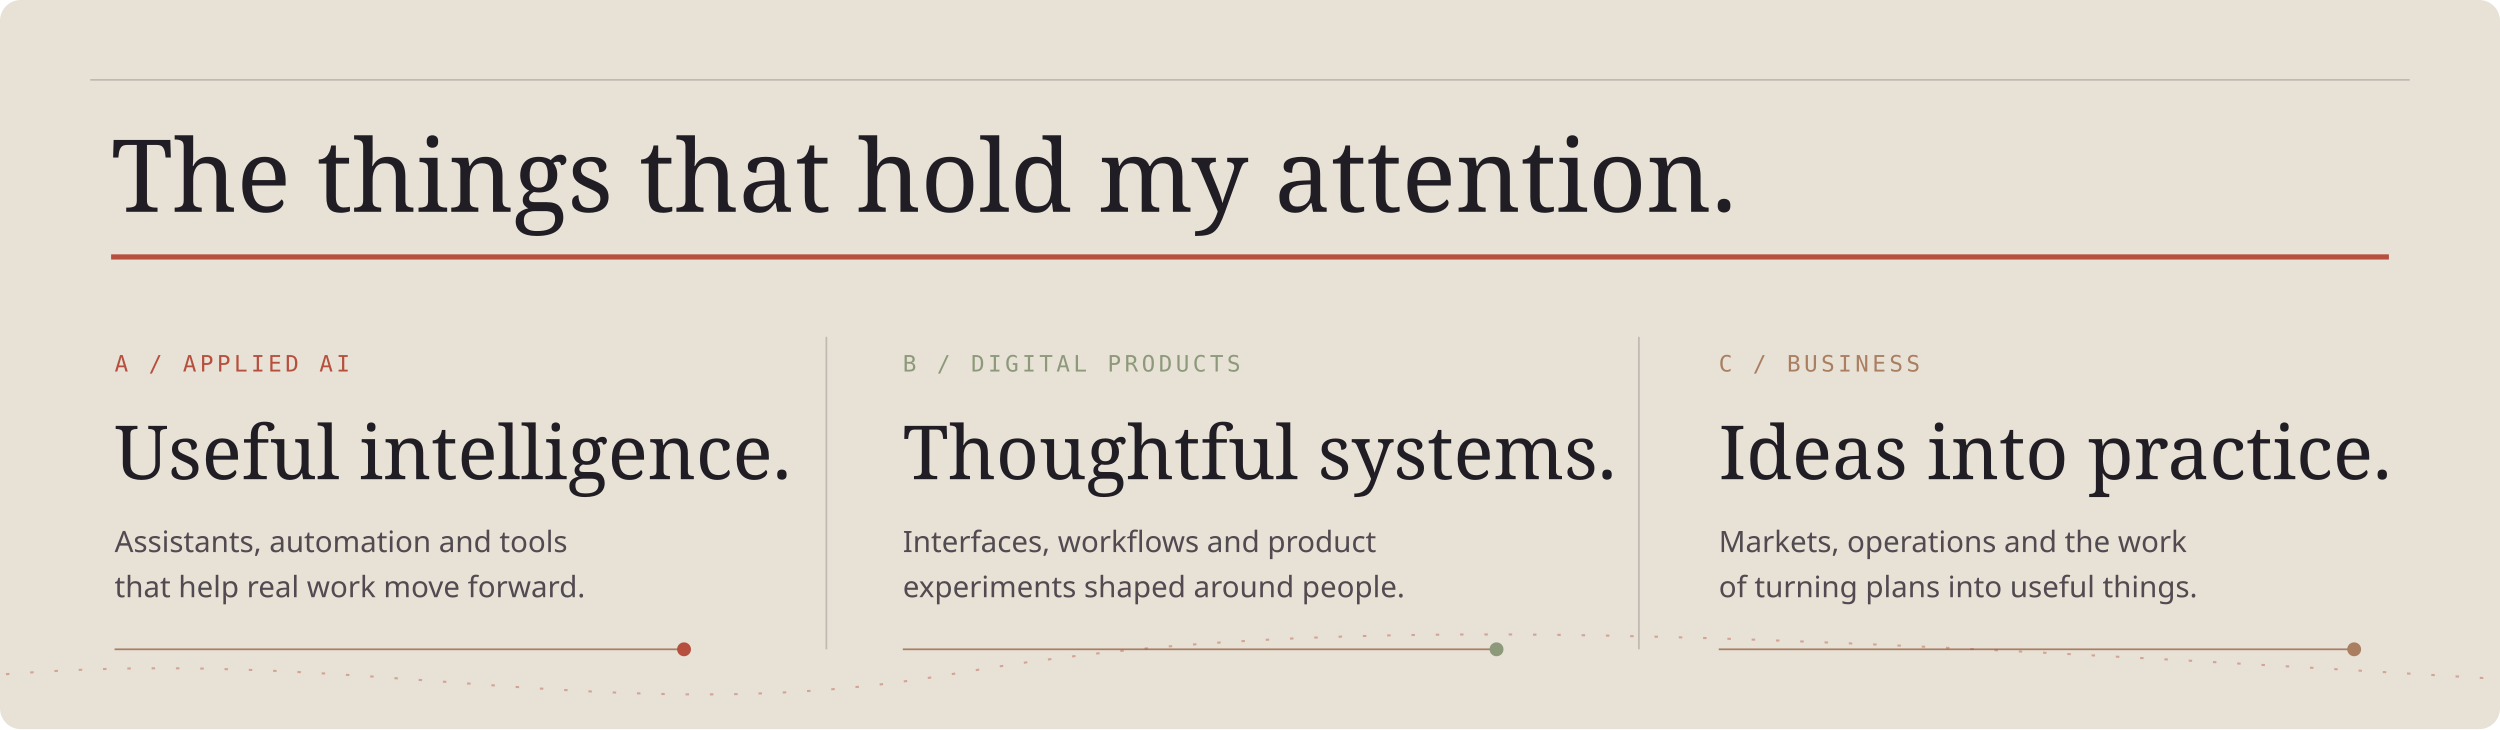
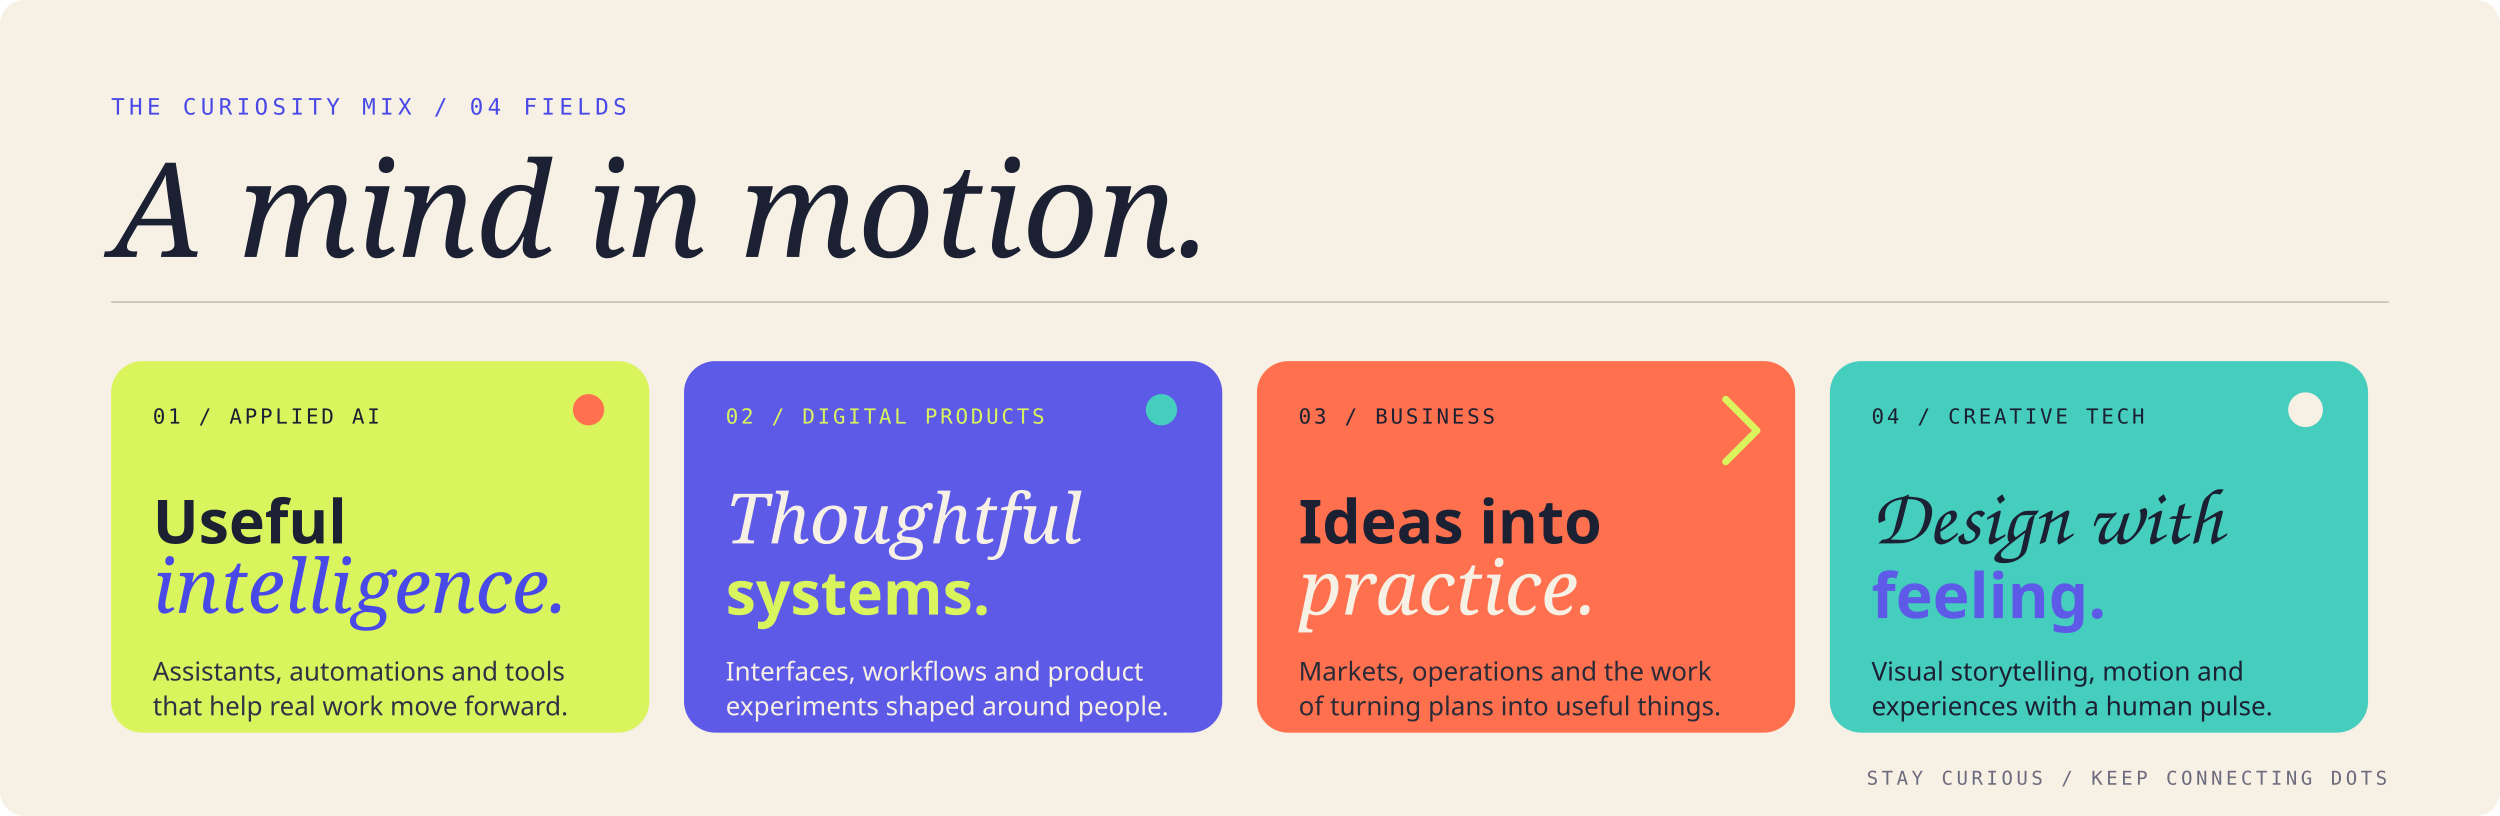
- <svg xmlns="http://www.w3.org/2000/svg" viewBox="0 0 1440 420" role="img" aria-labelledby="title desc">
-   <rect width="1440" height="420" rx="12" fill="#E8E1D6" />
-   <path d="M52 46H1388" stroke="#211D24" stroke-opacity=".2" />
-   <text x="64" y="122" fill="#211D24" font-family="'Fraunces', Georgia, serif" font-size="58">The things that hold my attention.</text>
-   <path d="M64 148H1376" stroke="#211D24" stroke-opacity=".18" />
-   <path d="M64 148H1376" stroke="#B64F3D" stroke-width="3">
-     <animate attributeName="d" values="M64 148H64;M64 148H1376;M64 148H1376" keyTimes="0;.34;1" dur="8s" repeatCount="indefinite" />
-   </path>
-   <g>
-     <text x="66" y="214" fill="#B64F3D" font-family="'IBM Plex Mono', monospace" font-size="13" letter-spacing="2">A / APPLIED AI</text>
-     <text x="66" y="276" fill="#211D24" font-family="'Fraunces', Georgia, serif" font-size="43">Useful intelligence.</text>
-     <text x="66" y="318" fill="#514A50" font-family="'Manrope', sans-serif" font-size="17">Assistants, automation and tools</text>
-     <text x="66" y="344" fill="#514A50" font-family="'Manrope', sans-serif" font-size="17">that help real work move forward.</text>
-     <path d="M66 374H394" stroke="#A97E61" stroke-width="1" />
-     <circle cx="394" cy="374" r="4" fill="#B64F3D" />
+ <svg xmlns="http://www.w3.org/2000/svg" viewBox="0 0 1440 470" role="img" aria-labelledby="title desc">
+   <rect width="1440" height="470" rx="14" fill="#F7F0E5" />
+   <text x="64" y="66" font-family="'IBM Plex Mono',monospace" font-size="13" letter-spacing="2.5" fill="#4949E8">THE CURIOSITY MIX / 04 FIELDS</text>
+   <text x="64" y="148" font-family="'Instrument Serif',Georgia,serif" font-size="76" font-style="italic" fill="#1B2032">A mind in motion.</text>
+   <path d="M64 174H1376" stroke="#1B2032" stroke-opacity=".22" />
+   <g transform="translate(64 208)">
+     <rect width="310" height="214" rx="18" fill="#D9F45C" />
+     <text x="24" y="36" font-family="'IBM Plex Mono',monospace" font-size="12" letter-spacing="1.6" fill="#1B2032">01 / APPLIED AI</text>
+     <text x="24" y="105" font-family="'Bricolage Grotesque',sans-serif" font-size="35" font-weight="800" fill="#1B2032">Useful</text>
+     <text x="24" y="145" font-family="'Instrument Serif',Georgia,serif" font-size="43" font-style="italic" fill="#4949E8">intelligence.</text>
+     <text x="24" y="184" font-family="'Space Grotesk',sans-serif" font-size="15" fill="#2E3344">Assistants, automations and tools</text>
+     <text x="24" y="204" font-family="'Space Grotesk',sans-serif" font-size="15" fill="#2E3344">that help real work move forward.</text>
+     <circle cx="275" cy="28" r="9" fill="#FF704F">
+       <animate attributeName="r" values="7;12;7" dur="3.5s" repeatCount="indefinite" />
+     </circle>
+     <animateTransform attributeName="transform" type="translate" values="64 218;64 208;64 208" keyTimes="0;.2;1" dur="7s" repeatCount="indefinite" />
  </g>
-   <path d="M476 194V374" stroke="#211D24" stroke-opacity=".2" />
-   <g>
-     <text x="520" y="214" fill="#8C997A" font-family="'IBM Plex Mono', monospace" font-size="13" letter-spacing="2">B / DIGITAL PRODUCTS</text>
-     <text x="520" y="276" fill="#211D24" font-family="'Fraunces', Georgia, serif" font-size="43">Thoughtful systems.</text>
-     <text x="520" y="318" fill="#514A50" font-family="'Manrope', sans-serif" font-size="17">Interfaces, workflows and product</text>
-     <text x="520" y="344" fill="#514A50" font-family="'Manrope', sans-serif" font-size="17">experiments shaped around people.</text>
-     <path d="M520 374H862" stroke="#A97E61" stroke-width="1" />
-     <circle cx="862" cy="374" r="4" fill="#8C997A" />
+   <g transform="translate(394 208)">
+     <rect width="310" height="214" rx="18" fill="#5E5AE8" />
+     <text x="24" y="36" font-family="'IBM Plex Mono',monospace" font-size="12" letter-spacing="1.6" fill="#D9F45C">02 / DIGITAL PRODUCTS</text>
+     <text x="24" y="105" font-family="'Instrument Serif',Georgia,serif" font-size="40" font-style="italic" fill="#F7F0E5">Thoughtful</text>
+     <text x="24" y="146" font-family="'Bricolage Grotesque',sans-serif" font-size="35" font-weight="800" fill="#D9F45C">systems.</text>
+     <text x="24" y="184" font-family="'Space Grotesk',sans-serif" font-size="15" fill="#F7F0E5">Interfaces, workflows and product</text>
+     <text x="24" y="204" font-family="'Space Grotesk',sans-serif" font-size="15" fill="#F7F0E5">experiments shaped around people.</text>
+     <circle cx="275" cy="28" r="9" fill="#45CDBD">
+       <animate attributeName="cy" values="28;42;28" dur="4s" repeatCount="indefinite" />
+     </circle>
+     <animateTransform attributeName="transform" type="translate" values="394 228;394 208;394 208" keyTimes="0;.25;1" dur="7s" repeatCount="indefinite" />
  </g>
-   <path d="M944 194V374" stroke="#211D24" stroke-opacity=".2" />
-   <g>
-     <text x="990" y="214" fill="#A97E61" font-family="'IBM Plex Mono', monospace" font-size="13" letter-spacing="2">C / BUSINESS</text>
-     <text x="990" y="276" fill="#211D24" font-family="'Fraunces', Georgia, serif" font-size="43">Ideas into practice.</text>
-     <text x="990" y="318" fill="#514A50" font-family="'Manrope', sans-serif" font-size="17">Markets, operations and the work</text>
-     <text x="990" y="344" fill="#514A50" font-family="'Manrope', sans-serif" font-size="17">of turning plans into useful things.</text>
-     <path d="M990 374H1356" stroke="#A97E61" stroke-width="1" />
-     <circle cx="1356" cy="374" r="4" fill="#A97E61" />
+   <g transform="translate(724 208)">
+     <rect width="310" height="214" rx="18" fill="#FF704F" />
+     <text x="24" y="36" font-family="'IBM Plex Mono',monospace" font-size="12" letter-spacing="1.6" fill="#1B2032">03 / BUSINESS</text>
+     <text x="24" y="105" font-family="'Bricolage Grotesque',sans-serif" font-size="35" font-weight="800" fill="#1B2032">Ideas into</text>
+     <text x="24" y="146" font-family="'Instrument Serif',Georgia,serif" font-size="43" font-style="italic" fill="#F7F0E5">practice.</text>
+     <text x="24" y="184" font-family="'Space Grotesk',sans-serif" font-size="15" fill="#2B2A37">Markets, operations and the work</text>
+     <text x="24" y="204" font-family="'Space Grotesk',sans-serif" font-size="15" fill="#2B2A37">of turning plans into useful things.</text>
+     <path d="M270 22L288 40L270 58" fill="none" stroke="#D9F45C" stroke-width="4" stroke-linecap="round" stroke-linejoin="round">
+       <animateTransform attributeName="transform" type="translate" values="0 0;8 0;0 0" dur="3s" repeatCount="indefinite" />
+     </path>
+     <animateTransform attributeName="transform" type="translate" values="724 238;724 208;724 208" keyTimes="0;.3;1" dur="7s" repeatCount="indefinite" />
  </g>
-   <path d="M-80 398C180 358 330 426 550 388S1010 365 1520 396" fill="none" stroke="#B64F3D" stroke-opacity=".42" stroke-width="1.2" stroke-dasharray="2 12">
-     <animate attributeName="stroke-dashoffset" values="0;-140" dur="16s" repeatCount="indefinite" />
-   </path>
+   <g transform="translate(1054 208)">
+     <rect width="310" height="214" rx="18" fill="#45CDBD" />
+     <text x="24" y="36" font-family="'IBM Plex Mono',monospace" font-size="12" letter-spacing="1.6" fill="#1B2032">04 / CREATIVE TECH</text>
+     <text x="24" y="105" font-family="'Caveat',cursive" font-size="46" fill="#1B2032">Design with</text>
+     <text x="24" y="148" font-family="'Bricolage Grotesque',sans-serif" font-size="36" font-weight="800" fill="#5E5AE8">feeling.</text>
+     <text x="24" y="184" font-family="'Space Grotesk',sans-serif" font-size="15" fill="#1B2032">Visual storytelling, motion and</text>
+     <text x="24" y="204" font-family="'Space Grotesk',sans-serif" font-size="15" fill="#1B2032">experiences with a human pulse.</text>
+     <circle cx="274" cy="28" r="10" fill="#F7F0E5">
+       <animate attributeName="r" values="7;11;7" dur="4.5s" repeatCount="indefinite" />
+     </circle>
+     <animateTransform attributeName="transform" type="translate" values="1054 248;1054 208;1054 208" keyTimes="0;.35;1" dur="7s" repeatCount="indefinite" />
+   </g>
+   <text x="1375" y="452" text-anchor="end" font-family="'IBM Plex Mono',monospace" font-size="11" letter-spacing="2" fill="#6B6B7D">STAY CURIOUS / KEEP CONNECTING DOTS</text>
</svg>
